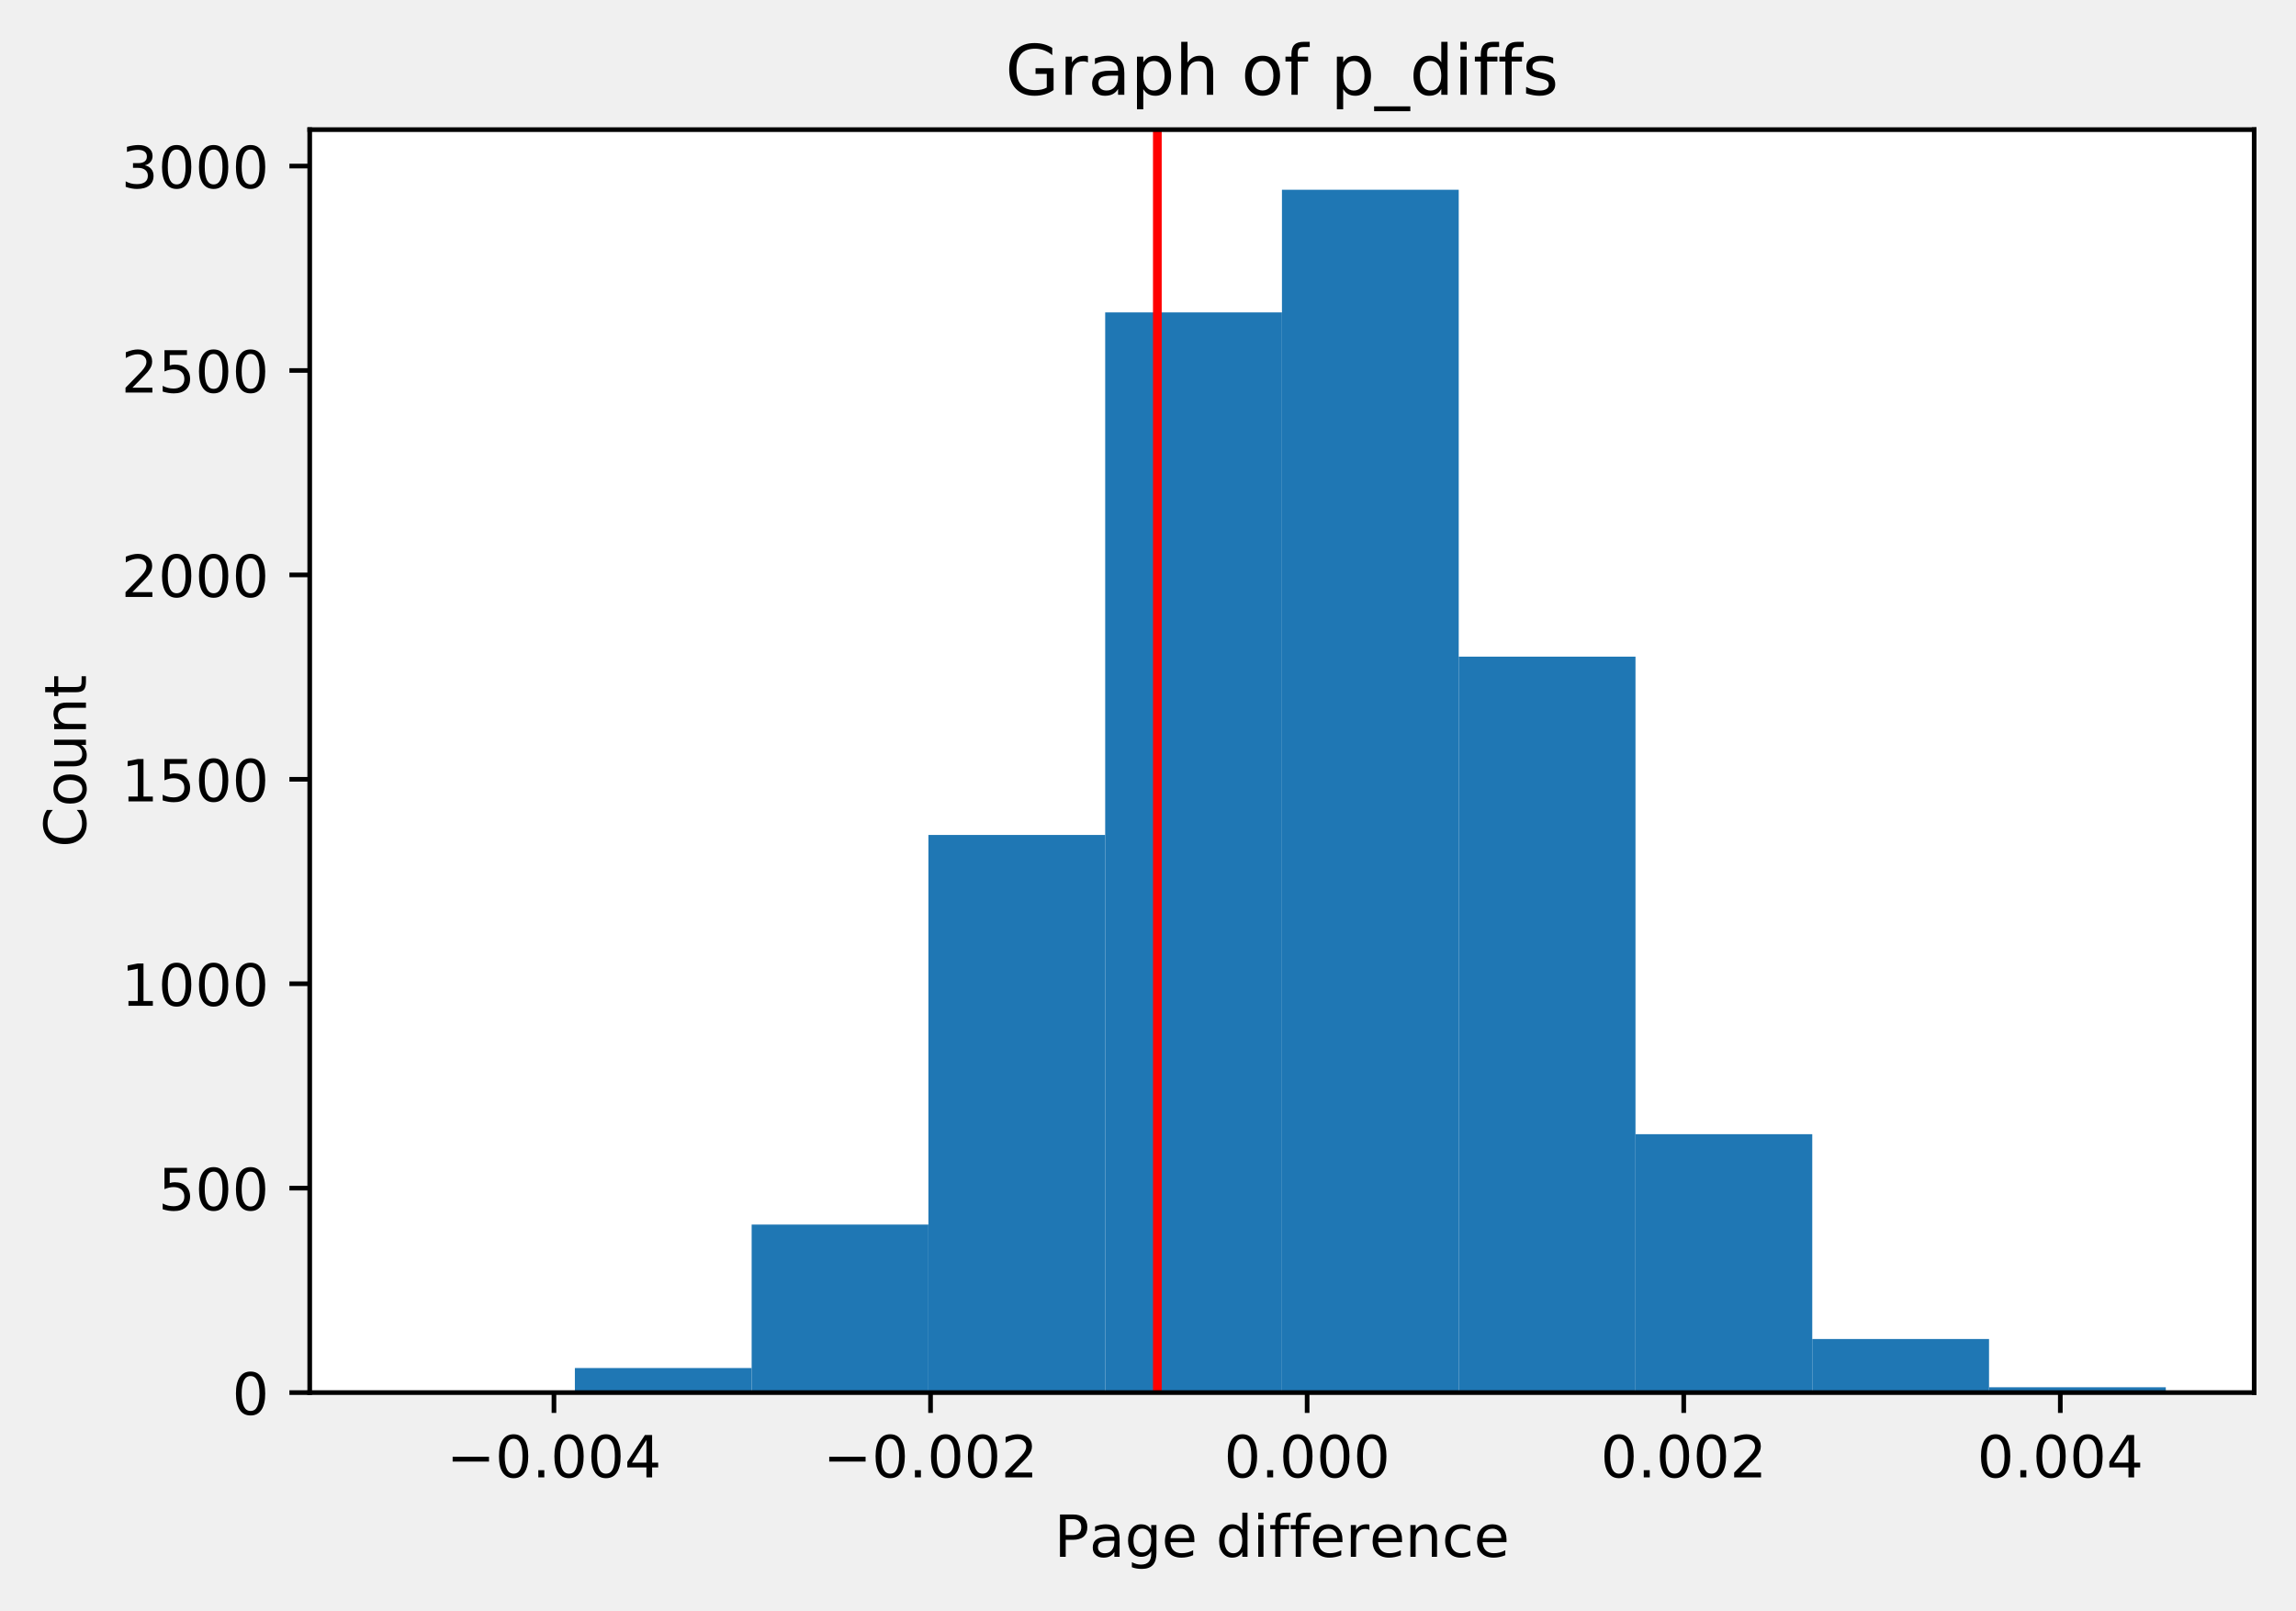
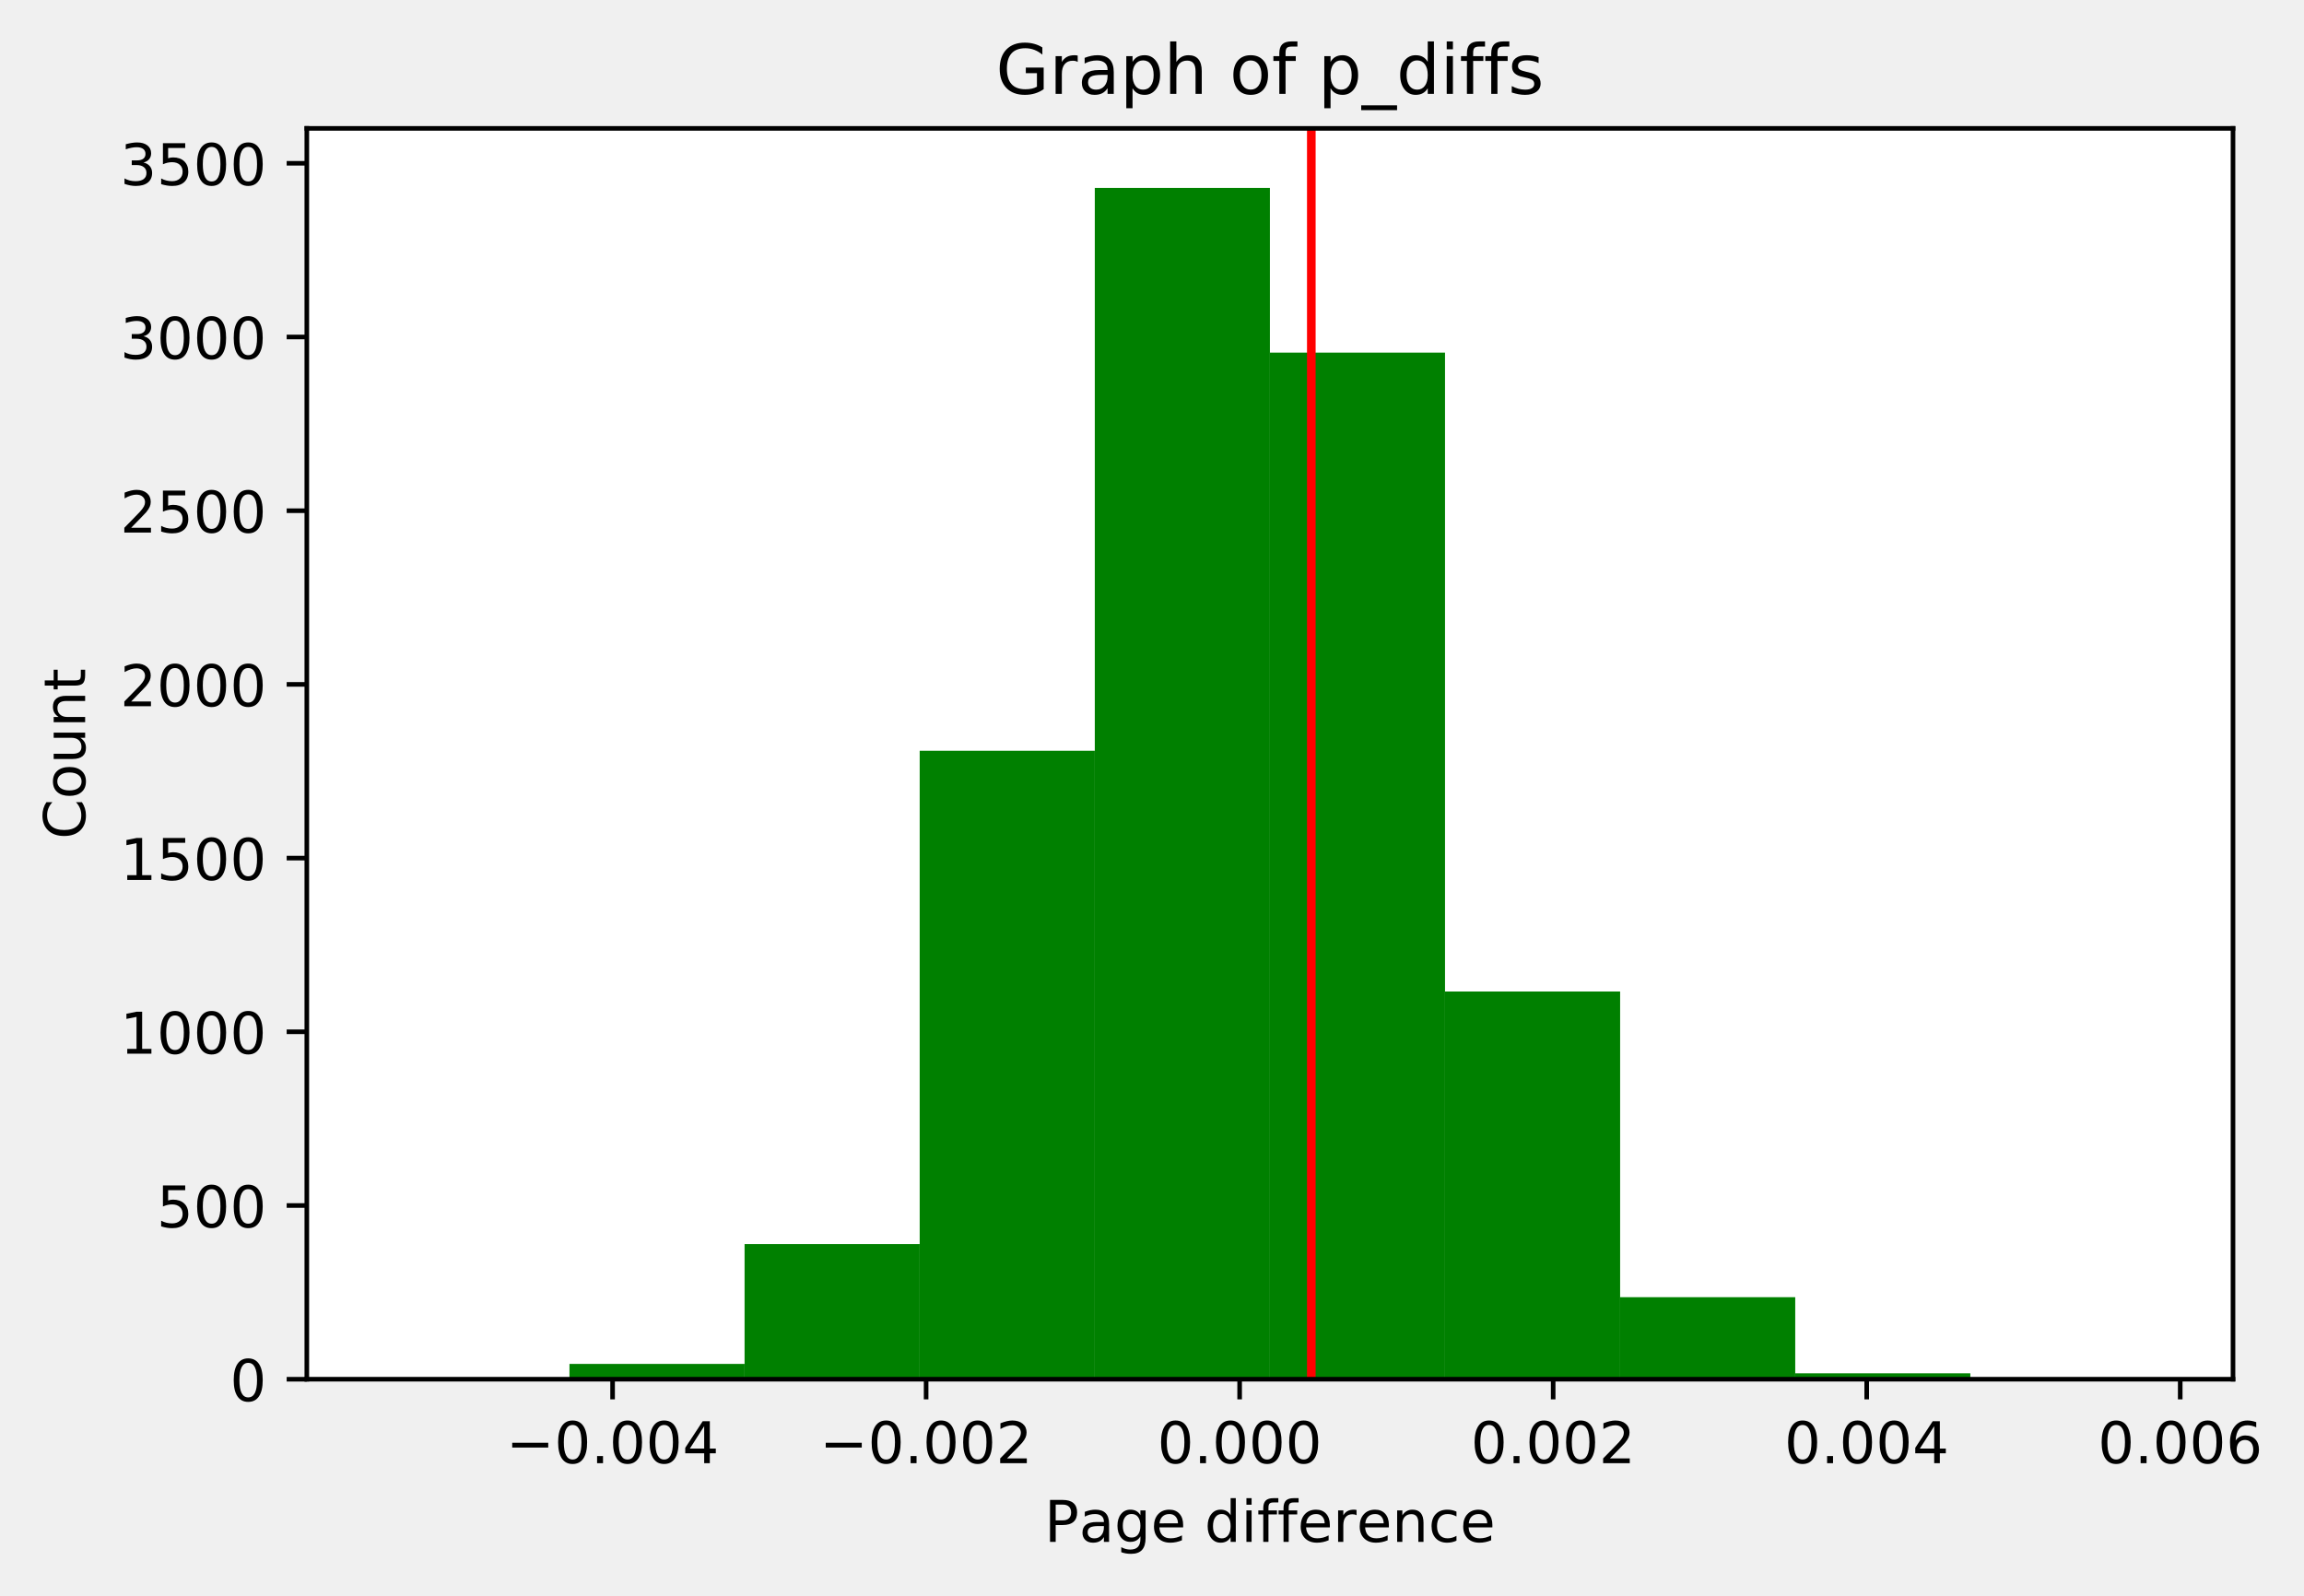
- <svg xmlns="http://www.w3.org/2000/svg" xmlns:xlink="http://www.w3.org/1999/xlink" height="277.314pt" version="1.1" viewBox="0 0 395.328 277.314" width="395.328pt">
+ <svg xmlns="http://www.w3.org/2000/svg" xmlns:xlink="http://www.w3.org/1999/xlink" height="277.314pt" version="1.1" viewBox="0 0 400.468 277.314" width="400.468pt">
  <defs>
    <style type="text/css">

*{stroke-linecap:butt;stroke-linejoin:round;}

  </style>
  </defs>
  <g id="figure_1">
    <g id="patch_1">
-       <path d="M 0 277.314   L 395.328 277.314   L 395.328 0   L 0 0   z  " style="fill:none;" />
+       <path d="M 0 277.314   L 400.468 277.314   L 400.468 0   L 0 0   z  " style="fill:none;" />
    </g>
    <g id="axes_1">
      <g id="patch_2">
        <path d="M 53.328 239.758   L 388.128 239.758   L 388.128 22.318   L 53.328 22.318   z  " style="fill:#ffffff;" />
      </g>
      <g id="patch_3">
-         <path clip-path="url(#pda88c5fc7f)" d="M 68.546 239.758   L 98.983 239.758   L 98.983 239.406   L 68.546 239.406   z  " style="fill:#1f77b4;" />
+         <path clip-path="url(#pf95e711217)" d="M 68.546 239.758   L 98.983 239.758   L 98.983 239.517   L 68.546 239.517   z  " style="fill:#008000;" />
      </g>
      <g id="patch_4">
-         <path clip-path="url(#pda88c5fc7f)" d="M 98.983 239.758   L 129.419 239.758   L 129.419 235.535   L 98.983 235.535   z  " style="fill:#1f77b4;" />
+         <path clip-path="url(#pf95e711217)" d="M 98.983 239.758   L 129.419 239.758   L 129.419 237.101   L 98.983 237.101   z  " style="fill:#008000;" />
      </g>
      <g id="patch_5">
-         <path clip-path="url(#pda88c5fc7f)" d="M 129.419 239.758   L 159.855 239.758   L 159.855 210.828   L 129.419 210.828   z  " style="fill:#1f77b4;" />
+         <path clip-path="url(#pf95e711217)" d="M 129.419 239.758   L 159.855 239.758   L 159.855 216.265   L 129.419 216.265   z  " style="fill:#008000;" />
      </g>
      <g id="patch_6">
-         <path clip-path="url(#pda88c5fc7f)" d="M 159.855 239.758   L 190.292 239.758   L 190.292 143.747   L 159.855 143.747   z  " style="fill:#1f77b4;" />
+         <path clip-path="url(#pf95e711217)" d="M 159.855 239.758   L 190.292 239.758   L 190.292 130.508   L 159.855 130.508   z  " style="fill:#008000;" />
      </g>
      <g id="patch_7">
-         <path clip-path="url(#pda88c5fc7f)" d="M 190.292 239.758   L 220.728 239.758   L 220.728 53.789   L 190.292 53.789   z  " style="fill:#1f77b4;" />
+         <path clip-path="url(#pf95e711217)" d="M 190.292 239.758   L 220.728 239.758   L 220.728 32.672   L 190.292 32.672   z  " style="fill:#008000;" />
      </g>
      <g id="patch_8">
-         <path clip-path="url(#pda88c5fc7f)" d="M 220.728 239.758   L 251.164 239.758   L 251.164 32.672   L 220.728 32.672   z  " style="fill:#1f77b4;" />
+         <path clip-path="url(#pf95e711217)" d="M 220.728 239.758   L 251.164 239.758   L 251.164 61.298   L 220.728 61.298   z  " style="fill:#008000;" />
      </g>
      <g id="patch_9">
-         <path clip-path="url(#pda88c5fc7f)" d="M 251.164 239.758   L 281.601 239.758   L 281.601 113.057   L 251.164 113.057   z  " style="fill:#1f77b4;" />
+         <path clip-path="url(#pf95e711217)" d="M 251.164 239.758   L 281.601 239.758   L 281.601 172.36   L 251.164 172.36   z  " style="fill:#008000;" />
      </g>
      <g id="patch_10">
-         <path clip-path="url(#pda88c5fc7f)" d="M 281.601 239.758   L 312.037 239.758   L 312.037 195.272   L 281.601 195.272   z  " style="fill:#1f77b4;" />
+         <path clip-path="url(#pf95e711217)" d="M 281.601 239.758   L 312.037 239.758   L 312.037 225.506   L 281.601 225.506   z  " style="fill:#008000;" />
      </g>
      <g id="patch_11">
-         <path clip-path="url(#pda88c5fc7f)" d="M 312.037 239.758   L 342.474 239.758   L 342.474 230.537   L 312.037 230.537   z  " style="fill:#1f77b4;" />
+         <path clip-path="url(#pf95e711217)" d="M 312.037 239.758   L 342.474 239.758   L 342.474 238.731   L 312.037 238.731   z  " style="fill:#008000;" />
      </g>
      <g id="patch_12">
-         <path clip-path="url(#pda88c5fc7f)" d="M 342.474 239.758   L 372.91 239.758   L 372.91 238.843   L 342.474 238.843   z  " style="fill:#1f77b4;" />
+         <path clip-path="url(#pf95e711217)" d="M 342.474 239.758   L 372.91 239.758   L 372.91 239.698   L 342.474 239.698   z  " style="fill:#008000;" />
      </g>
      <g id="matplotlib.axis_1">
        <g id="xtick_1">
          <g id="line2d_1">
            <defs>
-               <path d="M 0 0   L 0 3.5   " id="m8f5cacbd81" style="stroke:#000000;stroke-width:0.8;" />
-             </defs>
-             <g>
-               <use style="stroke:#000000;stroke-width:0.8;" x="95.381" xlink:href="#m8f5cacbd81" y="239.758" />
+               <path d="M 0 0   L 0 3.5   " id="m66b2e4c3c9" style="stroke:#000000;stroke-width:0.8;" />
+             </defs>
+             <g>
+               <use style="stroke:#000000;stroke-width:0.8;" x="106.476" xlink:href="#m66b2e4c3c9" y="239.758" />
            </g>
          </g>
          <g id="text_1">
            <defs>
              <path d="M 10.594 35.5   L 73.188 35.5   L 73.188 27.203   L 10.594 27.203   z  " id="DejaVuSans-8722" />
              <path d="M 31.781 66.406   Q 24.172 66.406 20.328 58.906   Q 16.5 51.422 16.5 36.375   Q 16.5 21.391 20.328 13.891   Q 24.172 6.391 31.781 6.391   Q 39.453 6.391 43.281 13.891   Q 47.125 21.391 47.125 36.375   Q 47.125 51.422 43.281 58.906   Q 39.453 66.406 31.781 66.406   z  M 31.781 74.219   Q 44.047 74.219 50.516 64.516   Q 56.984 54.828 56.984 36.375   Q 56.984 17.969 50.516 8.266   Q 44.047 -1.422 31.781 -1.422   Q 19.531 -1.422 13.062 8.266   Q 6.594 17.969 6.594 36.375   Q 6.594 54.828 13.062 64.516   Q 19.531 74.219 31.781 74.219   z  " id="DejaVuSans-48" />
              <path d="M 10.688 12.406   L 21 12.406   L 21 0   L 10.688 0   z  " id="DejaVuSans-46" />
              <path d="M 37.797 64.312   L 12.891 25.391   L 37.797 25.391   z  M 35.203 72.906   L 47.609 72.906   L 47.609 25.391   L 58.016 25.391   L 58.016 17.188   L 47.609 17.188   L 47.609 0   L 37.797 0   L 37.797 17.188   L 4.891 17.188   L 4.891 26.703   z  " id="DejaVuSans-52" />
            </defs>
-             <g transform="translate(76.87715 254.3566)scale(0.1 -0.1)">
+             <g transform="translate(87.97207 254.3566)scale(0.1 -0.1)">
              <use xlink:href="#DejaVuSans-8722" />
              <use x="83.789" xlink:href="#DejaVuSans-48" />
              <use x="147.412" xlink:href="#DejaVuSans-46" />
              <use x="179.199" xlink:href="#DejaVuSans-48" />
              <use x="242.822" xlink:href="#DejaVuSans-48" />
              <use x="306.445" xlink:href="#DejaVuSans-52" />
            </g>
          </g>
        </g>
        <g id="xtick_2">
          <g id="line2d_2">
            <g>
-               <use style="stroke:#000000;stroke-width:0.8;" x="160.223" xlink:href="#m8f5cacbd81" y="239.758" />
+               <use style="stroke:#000000;stroke-width:0.8;" x="160.972" xlink:href="#m66b2e4c3c9" y="239.758" />
            </g>
          </g>
          <g id="text_2">
            <defs>
              <path d="M 19.188 8.297   L 53.609 8.297   L 53.609 0   L 7.328 0   L 7.328 8.297   Q 12.938 14.109 22.625 23.891   Q 32.328 33.688 34.812 36.531   Q 39.547 41.844 41.422 45.531   Q 43.312 49.219 43.312 52.781   Q 43.312 58.594 39.234 62.25   Q 35.156 65.922 28.609 65.922   Q 23.969 65.922 18.812 64.312   Q 13.672 62.703 7.812 59.422   L 7.812 69.391   Q 13.766 71.781 18.938 73   Q 24.125 74.219 28.422 74.219   Q 39.75 74.219 46.484 68.547   Q 53.219 62.891 53.219 53.422   Q 53.219 48.922 51.531 44.891   Q 49.859 40.875 45.406 35.406   Q 44.188 33.984 37.641 27.219   Q 31.109 20.453 19.188 8.297   z  " id="DejaVuSans-50" />
            </defs>
-             <g transform="translate(141.7187 254.3566)scale(0.1 -0.1)">
+             <g transform="translate(142.4677 254.3566)scale(0.1 -0.1)">
              <use xlink:href="#DejaVuSans-8722" />
              <use x="83.789" xlink:href="#DejaVuSans-48" />
              <use x="147.412" xlink:href="#DejaVuSans-46" />
              <use x="179.199" xlink:href="#DejaVuSans-48" />
              <use x="242.822" xlink:href="#DejaVuSans-48" />
              <use x="306.445" xlink:href="#DejaVuSans-50" />
            </g>
          </g>
        </g>
        <g id="xtick_3">
          <g id="line2d_3">
            <g>
-               <use style="stroke:#000000;stroke-width:0.8;" x="225.064" xlink:href="#m8f5cacbd81" y="239.758" />
+               <use style="stroke:#000000;stroke-width:0.8;" x="215.467" xlink:href="#m66b2e4c3c9" y="239.758" />
            </g>
          </g>
          <g id="text_3">
-             <g transform="translate(210.7501 254.3566)scale(0.1 -0.1)">
+             <g transform="translate(201.1533 254.3566)scale(0.1 -0.1)">
              <use xlink:href="#DejaVuSans-48" />
              <use x="63.623" xlink:href="#DejaVuSans-46" />
              <use x="95.41" xlink:href="#DejaVuSans-48" />
              <use x="159.033" xlink:href="#DejaVuSans-48" />
              <use x="222.656" xlink:href="#DejaVuSans-48" />
            </g>
          </g>
        </g>
        <g id="xtick_4">
          <g id="line2d_4">
            <g>
-               <use style="stroke:#000000;stroke-width:0.8;" x="289.906" xlink:href="#m8f5cacbd81" y="239.758" />
+               <use style="stroke:#000000;stroke-width:0.8;" x="269.963" xlink:href="#m66b2e4c3c9" y="239.758" />
            </g>
          </g>
          <g id="text_4">
-             <g transform="translate(275.5917 254.3566)scale(0.1 -0.1)">
+             <g transform="translate(255.6489 254.3566)scale(0.1 -0.1)">
              <use xlink:href="#DejaVuSans-48" />
              <use x="63.623" xlink:href="#DejaVuSans-46" />
              <use x="95.41" xlink:href="#DejaVuSans-48" />
              <use x="159.033" xlink:href="#DejaVuSans-48" />
              <use x="222.656" xlink:href="#DejaVuSans-50" />
            </g>
          </g>
        </g>
        <g id="xtick_5">
          <g id="line2d_5">
            <g>
-               <use style="stroke:#000000;stroke-width:0.8;" x="354.747" xlink:href="#m8f5cacbd81" y="239.758" />
+               <use style="stroke:#000000;stroke-width:0.8;" x="324.459" xlink:href="#m66b2e4c3c9" y="239.758" />
            </g>
          </g>
          <g id="text_5">
-             <g transform="translate(340.4333 254.3566)scale(0.1 -0.1)">
+             <g transform="translate(310.1446 254.3566)scale(0.1 -0.1)">
              <use xlink:href="#DejaVuSans-48" />
              <use x="63.623" xlink:href="#DejaVuSans-46" />
              <use x="95.41" xlink:href="#DejaVuSans-48" />
              <use x="159.033" xlink:href="#DejaVuSans-48" />
              <use x="222.656" xlink:href="#DejaVuSans-52" />
            </g>
          </g>
        </g>
-         <g id="text_6">
+         <g id="xtick_6">
+           <g id="line2d_6">
+             <g>
+               <use style="stroke:#000000;stroke-width:0.8;" x="378.954" xlink:href="#m66b2e4c3c9" y="239.758" />
+             </g>
+           </g>
+           <g id="text_6">
+             <defs>
+               <path d="M 33.016 40.375   Q 26.375 40.375 22.484 35.828   Q 18.609 31.297 18.609 23.391   Q 18.609 15.531 22.484 10.953   Q 26.375 6.391 33.016 6.391   Q 39.656 6.391 43.531 10.953   Q 47.406 15.531 47.406 23.391   Q 47.406 31.297 43.531 35.828   Q 39.656 40.375 33.016 40.375   z  M 52.594 71.297   L 52.594 62.312   Q 48.875 64.062 45.094 64.984   Q 41.312 65.922 37.594 65.922   Q 27.828 65.922 22.672 59.328   Q 17.531 52.734 16.797 39.406   Q 19.672 43.656 24.016 45.922   Q 28.375 48.188 33.594 48.188   Q 44.578 48.188 50.953 41.516   Q 57.328 34.859 57.328 23.391   Q 57.328 12.156 50.688 5.359   Q 44.047 -1.422 33.016 -1.422   Q 20.359 -1.422 13.672 8.266   Q 6.984 17.969 6.984 36.375   Q 6.984 53.656 15.188 63.938   Q 23.391 74.219 37.203 74.219   Q 40.922 74.219 44.703 73.484   Q 48.484 72.75 52.594 71.297   z  " id="DejaVuSans-54" />
+             </defs>
+             <g transform="translate(364.6403 254.3566)scale(0.1 -0.1)">
+               <use xlink:href="#DejaVuSans-48" />
+               <use x="63.623" xlink:href="#DejaVuSans-46" />
+               <use x="95.41" xlink:href="#DejaVuSans-48" />
+               <use x="159.033" xlink:href="#DejaVuSans-48" />
+               <use x="222.656" xlink:href="#DejaVuSans-54" />
+             </g>
+           </g>
+         </g>
+         <g id="text_7">
          <defs>
            <path d="M 19.672 64.797   L 19.672 37.406   L 32.078 37.406   Q 38.969 37.406 42.719 40.969   Q 46.484 44.531 46.484 51.125   Q 46.484 57.672 42.719 61.234   Q 38.969 64.797 32.078 64.797   z  M 9.812 72.906   L 32.078 72.906   Q 44.344 72.906 50.609 67.359   Q 56.891 61.812 56.891 51.125   Q 56.891 40.328 50.609 34.812   Q 44.344 29.297 32.078 29.297   L 19.672 29.297   L 19.672 0   L 9.812 0   z  " id="DejaVuSans-80" />
            <path d="M 34.281 27.484   Q 23.391 27.484 19.188 25   Q 14.984 22.516 14.984 16.5   Q 14.984 11.719 18.141 8.906   Q 21.297 6.109 26.703 6.109   Q 34.188 6.109 38.703 11.406   Q 43.219 16.703 43.219 25.484   L 43.219 27.484   z  M 52.203 31.203   L 52.203 0   L 43.219 0   L 43.219 8.297   Q 40.141 3.328 35.547 0.953   Q 30.953 -1.422 24.312 -1.422   Q 15.922 -1.422 10.953 3.297   Q 6 8.016 6 15.922   Q 6 25.141 12.172 29.828   Q 18.359 34.516 30.609 34.516   L 43.219 34.516   L 43.219 35.406   Q 43.219 41.609 39.141 45   Q 35.062 48.391 27.688 48.391   Q 23 48.391 18.547 47.266   Q 14.109 46.141 10.016 43.891   L 10.016 52.203   Q 14.938 54.109 19.578 55.047   Q 24.219 56 28.609 56   Q 40.484 56 46.344 49.844   Q 52.203 43.703 52.203 31.203   z  " id="DejaVuSans-97" />
            <path d="M 45.406 27.984   Q 45.406 37.75 41.375 43.109   Q 37.359 48.484 30.078 48.484   Q 22.859 48.484 18.828 43.109   Q 14.797 37.75 14.797 27.984   Q 14.797 18.266 18.828 12.891   Q 22.859 7.516 30.078 7.516   Q 37.359 7.516 41.375 12.891   Q 45.406 18.266 45.406 27.984   z  M 54.391 6.781   Q 54.391 -7.172 48.188 -13.984   Q 42 -20.797 29.203 -20.797   Q 24.469 -20.797 20.266 -20.094   Q 16.062 -19.391 12.109 -17.922   L 12.109 -9.188   Q 16.062 -11.328 19.922 -12.344   Q 23.781 -13.375 27.781 -13.375   Q 36.625 -13.375 41.016 -8.766   Q 45.406 -4.156 45.406 5.172   L 45.406 9.625   Q 42.625 4.781 38.281 2.391   Q 33.938 0 27.875 0   Q 17.828 0 11.672 7.656   Q 5.516 15.328 5.516 27.984   Q 5.516 40.672 11.672 48.328   Q 17.828 56 27.875 56   Q 33.938 56 38.281 53.609   Q 42.625 51.219 45.406 46.391   L 45.406 54.688   L 54.391 54.688   z  " id="DejaVuSans-103" />
            <path d="M 56.203 29.594   L 56.203 25.203   L 14.891 25.203   Q 15.484 15.922 20.484 11.062   Q 25.484 6.203 34.422 6.203   Q 39.594 6.203 44.453 7.469   Q 49.312 8.734 54.109 11.281   L 54.109 2.781   Q 49.266 0.734 44.188 -0.344   Q 39.109 -1.422 33.891 -1.422   Q 20.797 -1.422 13.156 6.188   Q 5.516 13.812 5.516 26.812   Q 5.516 40.234 12.766 48.109   Q 20.016 56 32.328 56   Q 43.359 56 49.781 48.891   Q 56.203 41.797 56.203 29.594   z  M 47.219 32.234   Q 47.125 39.594 43.094 43.984   Q 39.062 48.391 32.422 48.391   Q 24.906 48.391 20.391 44.141   Q 15.875 39.891 15.188 32.172   z  " id="DejaVuSans-101" />
            <path id="DejaVuSans-32" />
            <path d="M 45.406 46.391   L 45.406 75.984   L 54.391 75.984   L 54.391 0   L 45.406 0   L 45.406 8.203   Q 42.578 3.328 38.25 0.953   Q 33.938 -1.422 27.875 -1.422   Q 17.969 -1.422 11.734 6.484   Q 5.516 14.406 5.516 27.297   Q 5.516 40.188 11.734 48.094   Q 17.969 56 27.875 56   Q 33.938 56 38.25 53.625   Q 42.578 51.266 45.406 46.391   z  M 14.797 27.297   Q 14.797 17.391 18.875 11.75   Q 22.953 6.109 30.078 6.109   Q 37.203 6.109 41.297 11.75   Q 45.406 17.391 45.406 27.297   Q 45.406 37.203 41.297 42.844   Q 37.203 48.484 30.078 48.484   Q 22.953 48.484 18.875 42.844   Q 14.797 37.203 14.797 27.297   z  " id="DejaVuSans-100" />
            <path d="M 9.422 54.688   L 18.406 54.688   L 18.406 0   L 9.422 0   z  M 9.422 75.984   L 18.406 75.984   L 18.406 64.594   L 9.422 64.594   z  " id="DejaVuSans-105" />
            <path d="M 37.109 75.984   L 37.109 68.5   L 28.516 68.5   Q 23.688 68.5 21.797 66.547   Q 19.922 64.594 19.922 59.516   L 19.922 54.688   L 34.719 54.688   L 34.719 47.703   L 19.922 47.703   L 19.922 0   L 10.891 0   L 10.891 47.703   L 2.297 47.703   L 2.297 54.688   L 10.891 54.688   L 10.891 58.5   Q 10.891 67.625 15.141 71.797   Q 19.391 75.984 28.609 75.984   z  " id="DejaVuSans-102" />
            <path d="M 41.109 46.297   Q 39.594 47.172 37.812 47.578   Q 36.031 48 33.891 48   Q 26.266 48 22.188 43.047   Q 18.109 38.094 18.109 28.812   L 18.109 0   L 9.078 0   L 9.078 54.688   L 18.109 54.688   L 18.109 46.188   Q 20.953 51.172 25.484 53.578   Q 30.031 56 36.531 56   Q 37.453 56 38.578 55.875   Q 39.703 55.766 41.062 55.516   z  " id="DejaVuSans-114" />
            <path d="M 54.891 33.016   L 54.891 0   L 45.906 0   L 45.906 32.719   Q 45.906 40.484 42.875 44.328   Q 39.844 48.188 33.797 48.188   Q 26.516 48.188 22.312 43.547   Q 18.109 38.922 18.109 30.906   L 18.109 0   L 9.078 0   L 9.078 54.688   L 18.109 54.688   L 18.109 46.188   Q 21.344 51.125 25.703 53.562   Q 30.078 56 35.797 56   Q 45.219 56 50.047 50.172   Q 54.891 44.344 54.891 33.016   z  " id="DejaVuSans-110" />
            <path d="M 48.781 52.594   L 48.781 44.188   Q 44.969 46.297 41.141 47.344   Q 37.312 48.391 33.406 48.391   Q 24.656 48.391 19.812 42.844   Q 14.984 37.312 14.984 27.297   Q 14.984 17.281 19.812 11.734   Q 24.656 6.203 33.406 6.203   Q 37.312 6.203 41.141 7.25   Q 44.969 8.297 48.781 10.406   L 48.781 2.094   Q 45.016 0.344 40.984 -0.531   Q 36.969 -1.422 32.422 -1.422   Q 20.062 -1.422 12.781 6.344   Q 5.516 14.109 5.516 27.297   Q 5.516 40.672 12.859 48.328   Q 20.219 56 33.016 56   Q 37.156 56 41.109 55.141   Q 45.062 54.297 48.781 52.594   z  " id="DejaVuSans-99" />
          </defs>
          <g transform="translate(181.5273 268.0347)scale(0.1 -0.1)">
            <use xlink:href="#DejaVuSans-80" />
            <use x="60.24" xlink:href="#DejaVuSans-97" />
            <use x="121.52" xlink:href="#DejaVuSans-103" />
            <use x="184.996" xlink:href="#DejaVuSans-101" />
            <use x="246.52" xlink:href="#DejaVuSans-32" />
            <use x="278.307" xlink:href="#DejaVuSans-100" />
            <use x="341.783" xlink:href="#DejaVuSans-105" />
            <use x="369.566" xlink:href="#DejaVuSans-102" />
            <use x="404.771" xlink:href="#DejaVuSans-102" />
            <use x="439.977" xlink:href="#DejaVuSans-101" />
            <use x="501.5" xlink:href="#DejaVuSans-114" />
            <use x="542.582" xlink:href="#DejaVuSans-101" />
            <use x="604.105" xlink:href="#DejaVuSans-110" />
            <use x="667.484" xlink:href="#DejaVuSans-99" />
            <use x="722.465" xlink:href="#DejaVuSans-101" />
          </g>
        </g>
      </g>
      <g id="matplotlib.axis_2">
        <g id="ytick_1">
-           <g id="line2d_6">
-             <defs>
-               <path d="M 0 0   L -3.5 0   " id="m6b44d31c37" style="stroke:#000000;stroke-width:0.8;" />
-             </defs>
-             <g>
-               <use style="stroke:#000000;stroke-width:0.8;" x="53.328" xlink:href="#m6b44d31c37" y="239.758" />
-             </g>
-           </g>
-           <g id="text_7">
+           <g id="line2d_7">
+             <defs>
+               <path d="M 0 0   L -3.5 0   " id="m0aab8b5ac3" style="stroke:#000000;stroke-width:0.8;" />
+             </defs>
+             <g>
+               <use style="stroke:#000000;stroke-width:0.8;" x="53.328" xlink:href="#m0aab8b5ac3" y="239.758" />
+             </g>
+           </g>
+           <g id="text_8">
            <g transform="translate(39.96563 243.5573)scale(0.1 -0.1)">
              <use xlink:href="#DejaVuSans-48" />
            </g>
          </g>
        </g>
        <g id="ytick_2">
-           <g id="line2d_7">
-             <g>
-               <use style="stroke:#000000;stroke-width:0.8;" x="53.328" xlink:href="#m6b44d31c37" y="204.563" />
-             </g>
-           </g>
-           <g id="text_8">
+           <g id="line2d_8">
+             <g>
+               <use style="stroke:#000000;stroke-width:0.8;" x="53.328" xlink:href="#m0aab8b5ac3" y="209.562" />
+             </g>
+           </g>
+           <g id="text_9">
            <defs>
              <path d="M 10.797 72.906   L 49.516 72.906   L 49.516 64.594   L 19.828 64.594   L 19.828 46.734   Q 21.969 47.469 24.109 47.828   Q 26.266 48.188 28.422 48.188   Q 40.625 48.188 47.75 41.5   Q 54.891 34.812 54.891 23.391   Q 54.891 11.625 47.562 5.094   Q 40.234 -1.422 26.906 -1.422   Q 22.312 -1.422 17.547 -0.641   Q 12.797 0.141 7.719 1.703   L 7.719 11.625   Q 12.109 9.234 16.797 8.062   Q 21.484 6.891 26.703 6.891   Q 35.156 6.891 40.078 11.328   Q 45.016 15.766 45.016 23.391   Q 45.016 31 40.078 35.438   Q 35.156 39.891 26.703 39.891   Q 22.75 39.891 18.812 39.016   Q 14.891 38.141 10.797 36.281   z  " id="DejaVuSans-53" />
            </defs>
-             <g transform="translate(27.24063 208.3626)scale(0.1 -0.1)">
+             <g transform="translate(27.24063 213.3611)scale(0.1 -0.1)">
              <use xlink:href="#DejaVuSans-53" />
              <use x="63.623" xlink:href="#DejaVuSans-48" />
              <use x="127.246" xlink:href="#DejaVuSans-48" />
            </g>
          </g>
        </g>
        <g id="ytick_3">
-           <g id="line2d_8">
-             <g>
-               <use style="stroke:#000000;stroke-width:0.8;" x="53.328" xlink:href="#m6b44d31c37" y="169.369" />
-             </g>
-           </g>
-           <g id="text_9">
+           <g id="line2d_9">
+             <g>
+               <use style="stroke:#000000;stroke-width:0.8;" x="53.328" xlink:href="#m0aab8b5ac3" y="179.366" />
+             </g>
+           </g>
+           <g id="text_10">
            <defs>
              <path d="M 12.406 8.297   L 28.516 8.297   L 28.516 63.922   L 10.984 60.406   L 10.984 69.391   L 28.422 72.906   L 38.281 72.906   L 38.281 8.297   L 54.391 8.297   L 54.391 0   L 12.406 0   z  " id="DejaVuSans-49" />
            </defs>
-             <g transform="translate(20.87813 173.1679)scale(0.1 -0.1)">
+             <g transform="translate(20.87813 183.1649)scale(0.1 -0.1)">
              <use xlink:href="#DejaVuSans-49" />
              <use x="63.623" xlink:href="#DejaVuSans-48" />
              <use x="127.246" xlink:href="#DejaVuSans-48" />
              <use x="190.869" xlink:href="#DejaVuSans-48" />
            </g>
          </g>
        </g>
        <g id="ytick_4">
-           <g id="line2d_9">
-             <g>
-               <use style="stroke:#000000;stroke-width:0.8;" x="53.328" xlink:href="#m6b44d31c37" y="134.174" />
-             </g>
-           </g>
-           <g id="text_10">
-             <g transform="translate(20.87813 137.9732)scale(0.1 -0.1)">
+           <g id="line2d_10">
+             <g>
+               <use style="stroke:#000000;stroke-width:0.8;" x="53.328" xlink:href="#m0aab8b5ac3" y="149.169" />
+             </g>
+           </g>
+           <g id="text_11">
+             <g transform="translate(20.87813 152.9687)scale(0.1 -0.1)">
              <use xlink:href="#DejaVuSans-49" />
              <use x="63.623" xlink:href="#DejaVuSans-53" />
              <use x="127.246" xlink:href="#DejaVuSans-48" />
              <use x="190.869" xlink:href="#DejaVuSans-48" />
            </g>
          </g>
        </g>
        <g id="ytick_5">
-           <g id="line2d_10">
-             <g>
-               <use style="stroke:#000000;stroke-width:0.8;" x="53.328" xlink:href="#m6b44d31c37" y="98.979" />
-             </g>
-           </g>
-           <g id="text_11">
-             <g transform="translate(20.87813 102.7785)scale(0.1 -0.1)">
+           <g id="line2d_11">
+             <g>
+               <use style="stroke:#000000;stroke-width:0.8;" x="53.328" xlink:href="#m0aab8b5ac3" y="118.973" />
+             </g>
+           </g>
+           <g id="text_12">
+             <g transform="translate(20.87813 122.7724)scale(0.1 -0.1)">
              <use xlink:href="#DejaVuSans-50" />
              <use x="63.623" xlink:href="#DejaVuSans-48" />
              <use x="127.246" xlink:href="#DejaVuSans-48" />
              <use x="190.869" xlink:href="#DejaVuSans-48" />
            </g>
          </g>
        </g>
        <g id="ytick_6">
-           <g id="line2d_11">
-             <g>
-               <use style="stroke:#000000;stroke-width:0.8;" x="53.328" xlink:href="#m6b44d31c37" y="63.785" />
-             </g>
-           </g>
-           <g id="text_12">
-             <g transform="translate(20.87813 67.58376)scale(0.1 -0.1)">
+           <g id="line2d_12">
+             <g>
+               <use style="stroke:#000000;stroke-width:0.8;" x="53.328" xlink:href="#m0aab8b5ac3" y="88.777" />
+             </g>
+           </g>
+           <g id="text_13">
+             <g transform="translate(20.87813 92.57622)scale(0.1 -0.1)">
              <use xlink:href="#DejaVuSans-50" />
              <use x="63.623" xlink:href="#DejaVuSans-53" />
              <use x="127.246" xlink:href="#DejaVuSans-48" />
              <use x="190.869" xlink:href="#DejaVuSans-48" />
            </g>
          </g>
        </g>
        <g id="ytick_7">
-           <g id="line2d_12">
-             <g>
-               <use style="stroke:#000000;stroke-width:0.8;" x="53.328" xlink:href="#m6b44d31c37" y="28.59" />
-             </g>
-           </g>
-           <g id="text_13">
+           <g id="line2d_13">
+             <g>
+               <use style="stroke:#000000;stroke-width:0.8;" x="53.328" xlink:href="#m0aab8b5ac3" y="58.581" />
+             </g>
+           </g>
+           <g id="text_14">
            <defs>
              <path d="M 40.578 39.312   Q 47.656 37.797 51.625 33   Q 55.609 28.219 55.609 21.188   Q 55.609 10.406 48.188 4.484   Q 40.766 -1.422 27.094 -1.422   Q 22.516 -1.422 17.656 -0.516   Q 12.797 0.391 7.625 2.203   L 7.625 11.719   Q 11.719 9.328 16.594 8.109   Q 21.484 6.891 26.812 6.891   Q 36.078 6.891 40.938 10.547   Q 45.797 14.203 45.797 21.188   Q 45.797 27.641 41.281 31.266   Q 36.766 34.906 28.719 34.906   L 20.219 34.906   L 20.219 43.016   L 29.109 43.016   Q 36.375 43.016 40.234 45.922   Q 44.094 48.828 44.094 54.297   Q 44.094 59.906 40.109 62.906   Q 36.141 65.922 28.719 65.922   Q 24.656 65.922 20.016 65.031   Q 15.375 64.156 9.812 62.312   L 9.812 71.094   Q 15.438 72.656 20.344 73.438   Q 25.25 74.219 29.594 74.219   Q 40.828 74.219 47.359 69.109   Q 53.906 64.016 53.906 55.328   Q 53.906 49.266 50.438 45.094   Q 46.969 40.922 40.578 39.312   z  " id="DejaVuSans-51" />
            </defs>
-             <g transform="translate(20.87813 32.38904)scale(0.1 -0.1)">
+             <g transform="translate(20.87813 62.37999)scale(0.1 -0.1)">
              <use xlink:href="#DejaVuSans-51" />
              <use x="63.623" xlink:href="#DejaVuSans-48" />
              <use x="127.246" xlink:href="#DejaVuSans-48" />
              <use x="190.869" xlink:href="#DejaVuSans-48" />
            </g>
          </g>
        </g>
-         <g id="text_14">
+         <g id="ytick_8">
+           <g id="line2d_14">
+             <g>
+               <use style="stroke:#000000;stroke-width:0.8;" x="53.328" xlink:href="#m0aab8b5ac3" y="28.385" />
+             </g>
+           </g>
+           <g id="text_15">
+             <g transform="translate(20.87813 32.18377)scale(0.1 -0.1)">
+               <use xlink:href="#DejaVuSans-51" />
+               <use x="63.623" xlink:href="#DejaVuSans-53" />
+               <use x="127.246" xlink:href="#DejaVuSans-48" />
+               <use x="190.869" xlink:href="#DejaVuSans-48" />
+             </g>
+           </g>
+         </g>
+         <g id="text_16">
          <defs>
            <path d="M 64.406 67.281   L 64.406 56.891   Q 59.422 61.531 53.781 63.812   Q 48.141 66.109 41.797 66.109   Q 29.297 66.109 22.656 58.469   Q 16.016 50.828 16.016 36.375   Q 16.016 21.969 22.656 14.328   Q 29.297 6.688 41.797 6.688   Q 48.141 6.688 53.781 8.984   Q 59.422 11.281 64.406 15.922   L 64.406 5.609   Q 59.234 2.094 53.438 0.328   Q 47.656 -1.422 41.219 -1.422   Q 24.656 -1.422 15.125 8.703   Q 5.609 18.844 5.609 36.375   Q 5.609 53.953 15.125 64.078   Q 24.656 74.219 41.219 74.219   Q 47.75 74.219 53.531 72.484   Q 59.328 70.75 64.406 67.281   z  " id="DejaVuSans-67" />
            <path d="M 30.609 48.391   Q 23.391 48.391 19.188 42.75   Q 14.984 37.109 14.984 27.297   Q 14.984 17.484 19.156 11.844   Q 23.344 6.203 30.609 6.203   Q 37.797 6.203 41.984 11.859   Q 46.188 17.531 46.188 27.297   Q 46.188 37.016 41.984 42.703   Q 37.797 48.391 30.609 48.391   z  M 30.609 56   Q 42.328 56 49.016 48.375   Q 55.719 40.766 55.719 27.297   Q 55.719 13.875 49.016 6.219   Q 42.328 -1.422 30.609 -1.422   Q 18.844 -1.422 12.172 6.219   Q 5.516 13.875 5.516 27.297   Q 5.516 40.766 12.172 48.375   Q 18.844 56 30.609 56   z  " id="DejaVuSans-111" />
            <path d="M 8.5 21.578   L 8.5 54.688   L 17.484 54.688   L 17.484 21.922   Q 17.484 14.156 20.5 10.266   Q 23.531 6.391 29.594 6.391   Q 36.859 6.391 41.078 11.031   Q 45.312 15.672 45.312 23.688   L 45.312 54.688   L 54.297 54.688   L 54.297 0   L 45.312 0   L 45.312 8.406   Q 42.047 3.422 37.719 1   Q 33.406 -1.422 27.688 -1.422   Q 18.266 -1.422 13.375 4.438   Q 8.5 10.297 8.5 21.578   z  M 31.109 56   z  " id="DejaVuSans-117" />
            <path d="M 18.312 70.219   L 18.312 54.688   L 36.812 54.688   L 36.812 47.703   L 18.312 47.703   L 18.312 18.016   Q 18.312 11.328 20.141 9.422   Q 21.969 7.516 27.594 7.516   L 36.812 7.516   L 36.812 0   L 27.594 0   Q 17.188 0 13.234 3.875   Q 9.281 7.766 9.281 18.016   L 9.281 47.703   L 2.688 47.703   L 2.688 54.688   L 9.281 54.688   L 9.281 70.219   z  " id="DejaVuSans-116" />
          </defs>
          <g transform="translate(14.79844 145.8866)rotate(-90)scale(0.1 -0.1)">
            <use xlink:href="#DejaVuSans-67" />
            <use x="69.824" xlink:href="#DejaVuSans-111" />
            <use x="131.006" xlink:href="#DejaVuSans-117" />
            <use x="194.385" xlink:href="#DejaVuSans-110" />
            <use x="257.764" xlink:href="#DejaVuSans-116" />
          </g>
        </g>
      </g>
-       <g id="line2d_13">
-         <path clip-path="url(#pda88c5fc7f)" d="M 199.274 239.758   L 199.274 22.318   " style="fill:none;stroke:#ff0000;stroke-linecap:square;stroke-width:1.5;" />
+       <g id="line2d_15">
+         <path clip-path="url(#pf95e711217)" d="M 227.926 239.758   L 227.926 22.318   " style="fill:none;stroke:#ff0000;stroke-linecap:square;stroke-width:1.5;" />
      </g>
      <g id="patch_13">
        <path d="M 53.328 239.758   L 53.328 22.318   " style="fill:none;stroke:#000000;stroke-linecap:square;stroke-linejoin:miter;stroke-width:0.8;" />
      </g>
      <g id="patch_14">
        <path d="M 388.128 239.758   L 388.128 22.318   " style="fill:none;stroke:#000000;stroke-linecap:square;stroke-linejoin:miter;stroke-width:0.8;" />
      </g>
      <g id="patch_15">
        <path d="M 53.328 239.758   L 388.128 239.758   " style="fill:none;stroke:#000000;stroke-linecap:square;stroke-linejoin:miter;stroke-width:0.8;" />
      </g>
      <g id="patch_16">
        <path d="M 53.328 22.318   L 388.128 22.318   " style="fill:none;stroke:#000000;stroke-linecap:square;stroke-linejoin:miter;stroke-width:0.8;" />
      </g>
-       <g id="text_15">
+       <g id="text_17">
        <defs>
          <path d="M 59.516 10.406   L 59.516 29.984   L 43.406 29.984   L 43.406 38.094   L 69.281 38.094   L 69.281 6.781   Q 63.578 2.734 56.688 0.656   Q 49.812 -1.422 42 -1.422   Q 24.906 -1.422 15.25 8.562   Q 5.609 18.562 5.609 36.375   Q 5.609 54.25 15.25 64.234   Q 24.906 74.219 42 74.219   Q 49.125 74.219 55.547 72.453   Q 61.969 70.703 67.391 67.281   L 67.391 56.781   Q 61.922 61.422 55.766 63.766   Q 49.609 66.109 42.828 66.109   Q 29.438 66.109 22.719 58.641   Q 16.016 51.172 16.016 36.375   Q 16.016 21.625 22.719 14.156   Q 29.438 6.688 42.828 6.688   Q 48.047 6.688 52.141 7.594   Q 56.25 8.5 59.516 10.406   z  " id="DejaVuSans-71" />
          <path d="M 18.109 8.203   L 18.109 -20.797   L 9.078 -20.797   L 9.078 54.688   L 18.109 54.688   L 18.109 46.391   Q 20.953 51.266 25.266 53.625   Q 29.594 56 35.594 56   Q 45.562 56 51.781 48.094   Q 58.016 40.188 58.016 27.297   Q 58.016 14.406 51.781 6.484   Q 45.562 -1.422 35.594 -1.422   Q 29.594 -1.422 25.266 0.953   Q 20.953 3.328 18.109 8.203   z  M 48.688 27.297   Q 48.688 37.203 44.609 42.844   Q 40.531 48.484 33.406 48.484   Q 26.266 48.484 22.188 42.844   Q 18.109 37.203 18.109 27.297   Q 18.109 17.391 22.188 11.75   Q 26.266 6.109 33.406 6.109   Q 40.531 6.109 44.609 11.75   Q 48.688 17.391 48.688 27.297   z  " id="DejaVuSans-112" />
          <path d="M 54.891 33.016   L 54.891 0   L 45.906 0   L 45.906 32.719   Q 45.906 40.484 42.875 44.328   Q 39.844 48.188 33.797 48.188   Q 26.516 48.188 22.312 43.547   Q 18.109 38.922 18.109 30.906   L 18.109 0   L 9.078 0   L 9.078 75.984   L 18.109 75.984   L 18.109 46.188   Q 21.344 51.125 25.703 53.562   Q 30.078 56 35.797 56   Q 45.219 56 50.047 50.172   Q 54.891 44.344 54.891 33.016   z  " id="DejaVuSans-104" />
          <path d="M 50.984 -16.609   L 50.984 -23.578   L -0.984 -23.578   L -0.984 -16.609   z  " id="DejaVuSans-95" />
          <path d="M 44.281 53.078   L 44.281 44.578   Q 40.484 46.531 36.375 47.5   Q 32.281 48.484 27.875 48.484   Q 21.188 48.484 17.844 46.438   Q 14.5 44.391 14.5 40.281   Q 14.5 37.156 16.891 35.375   Q 19.281 33.594 26.516 31.984   L 29.594 31.297   Q 39.156 29.25 43.188 25.516   Q 47.219 21.781 47.219 15.094   Q 47.219 7.469 41.188 3.016   Q 35.156 -1.422 24.609 -1.422   Q 20.219 -1.422 15.453 -0.562   Q 10.688 0.297 5.422 2   L 5.422 11.281   Q 10.406 8.688 15.234 7.391   Q 20.062 6.109 24.812 6.109   Q 31.156 6.109 34.562 8.281   Q 37.984 10.453 37.984 14.406   Q 37.984 18.062 35.516 20.016   Q 33.062 21.969 24.703 23.781   L 21.578 24.516   Q 13.234 26.266 9.516 29.906   Q 5.812 33.547 5.812 39.891   Q 5.812 47.609 11.281 51.797   Q 16.75 56 26.812 56   Q 31.781 56 36.172 55.266   Q 40.578 54.547 44.281 53.078   z  " id="DejaVuSans-115" />
        </defs>
        <g transform="translate(173.0919 16.31812)scale(0.12 -0.12)">
          <use xlink:href="#DejaVuSans-71" />
          <use x="77.49" xlink:href="#DejaVuSans-114" />
          <use x="118.604" xlink:href="#DejaVuSans-97" />
          <use x="179.883" xlink:href="#DejaVuSans-112" />
          <use x="243.359" xlink:href="#DejaVuSans-104" />
          <use x="306.738" xlink:href="#DejaVuSans-32" />
          <use x="338.525" xlink:href="#DejaVuSans-111" />
          <use x="399.707" xlink:href="#DejaVuSans-102" />
          <use x="434.912" xlink:href="#DejaVuSans-32" />
          <use x="466.699" xlink:href="#DejaVuSans-112" />
          <use x="530.176" xlink:href="#DejaVuSans-95" />
          <use x="580.176" xlink:href="#DejaVuSans-100" />
          <use x="643.652" xlink:href="#DejaVuSans-105" />
          <use x="671.436" xlink:href="#DejaVuSans-102" />
          <use x="706.641" xlink:href="#DejaVuSans-102" />
          <use x="741.846" xlink:href="#DejaVuSans-115" />
        </g>
      </g>
    </g>
  </g>
  <defs>
-     <clipPath id="pda88c5fc7f">
+     <clipPath id="pf95e711217">
      <rect height="217.44" width="334.8" x="53.328" y="22.318" />
    </clipPath>
  </defs>
</svg>
